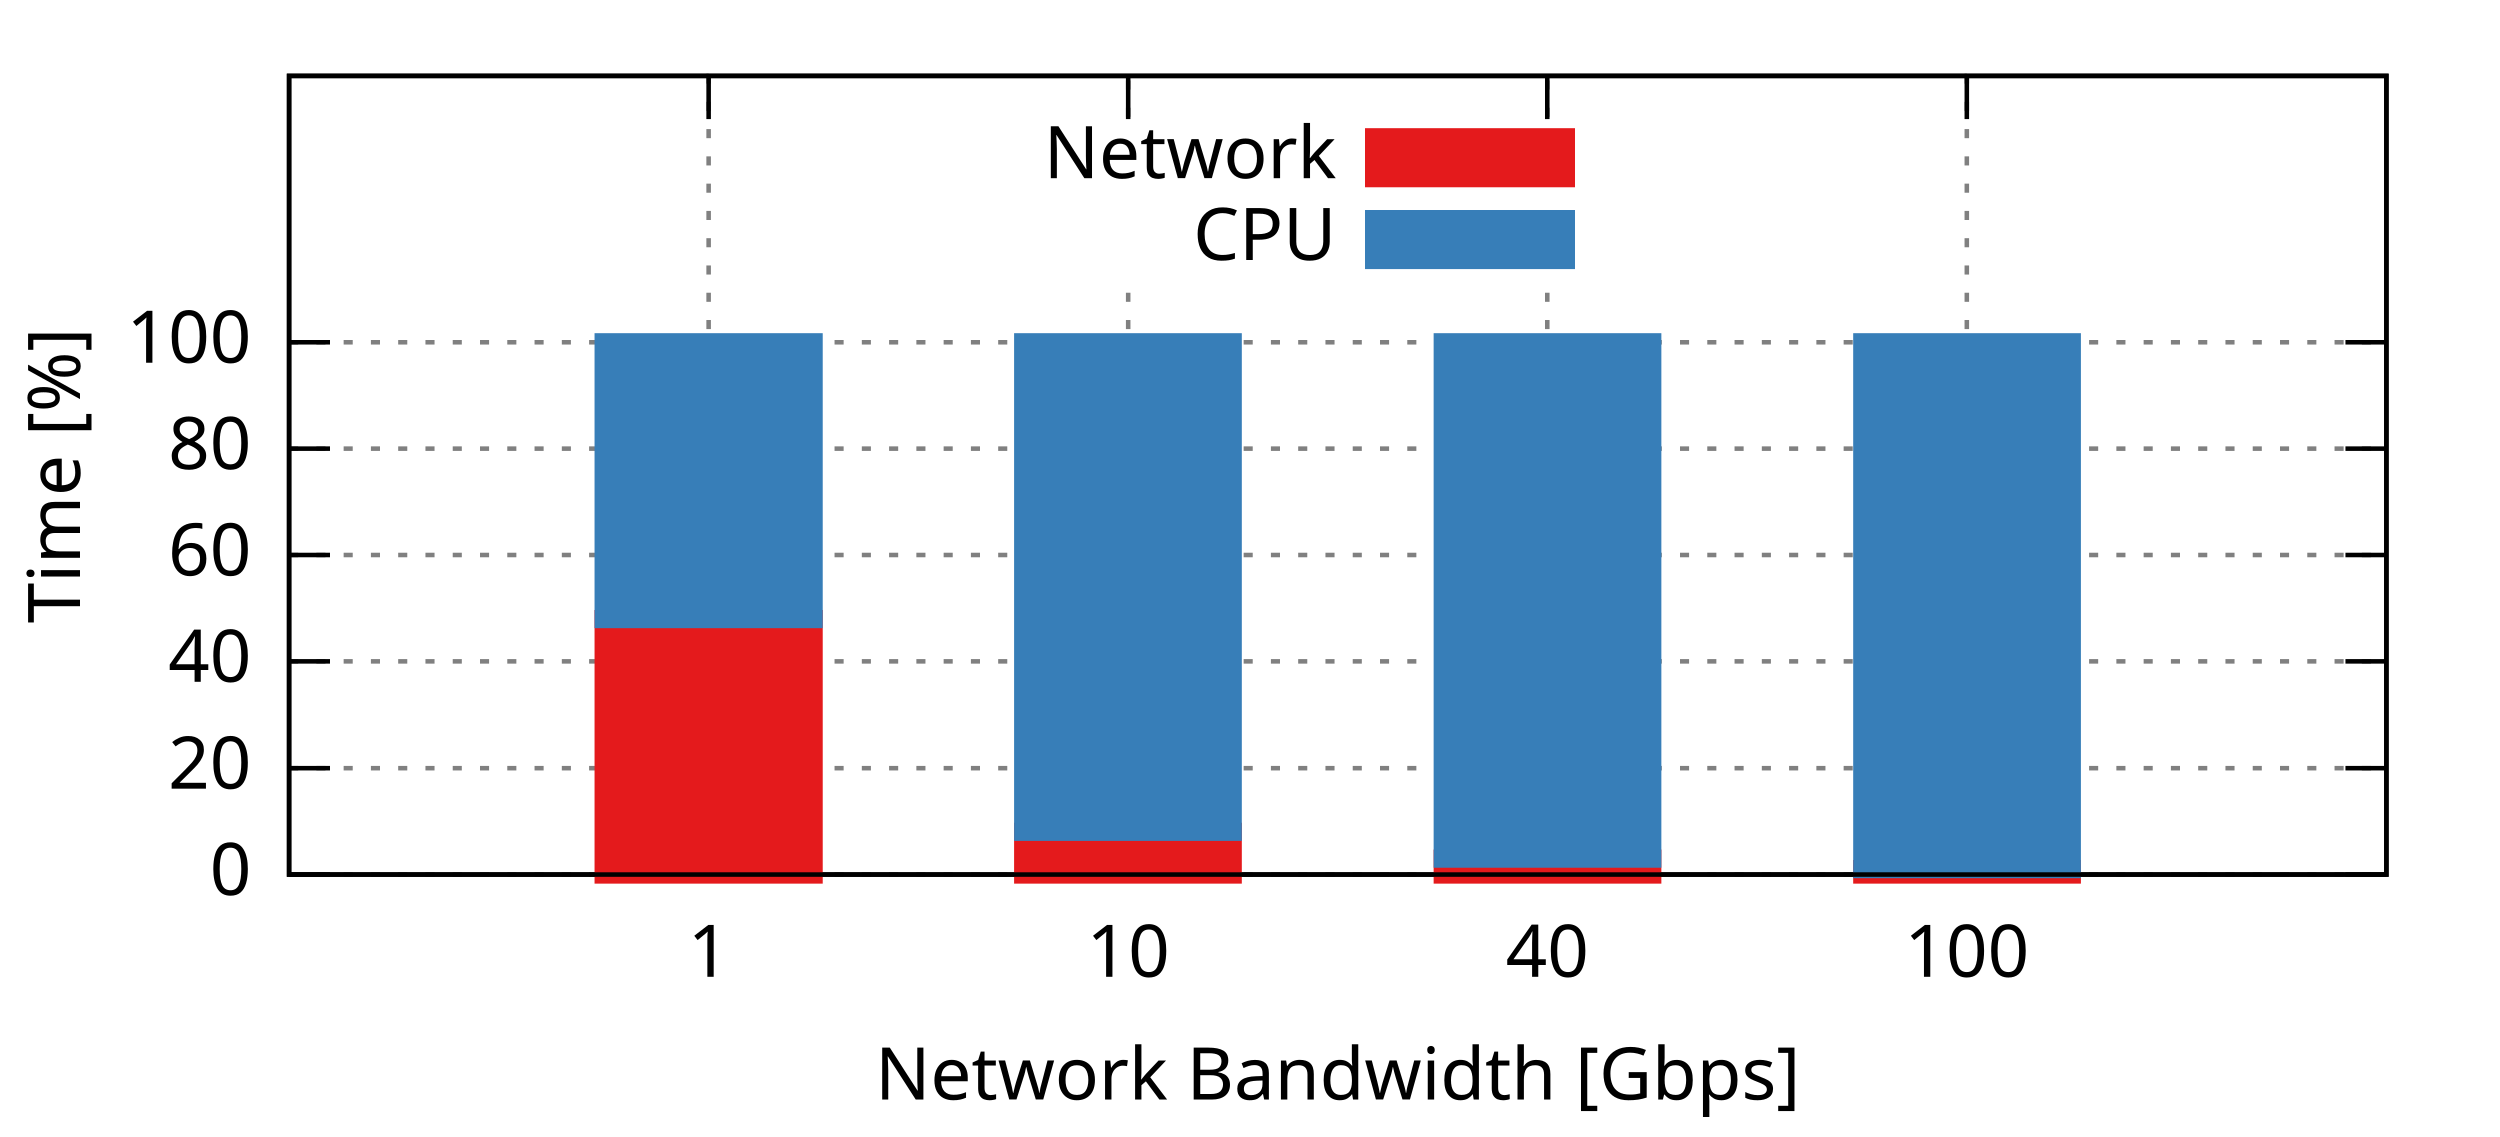
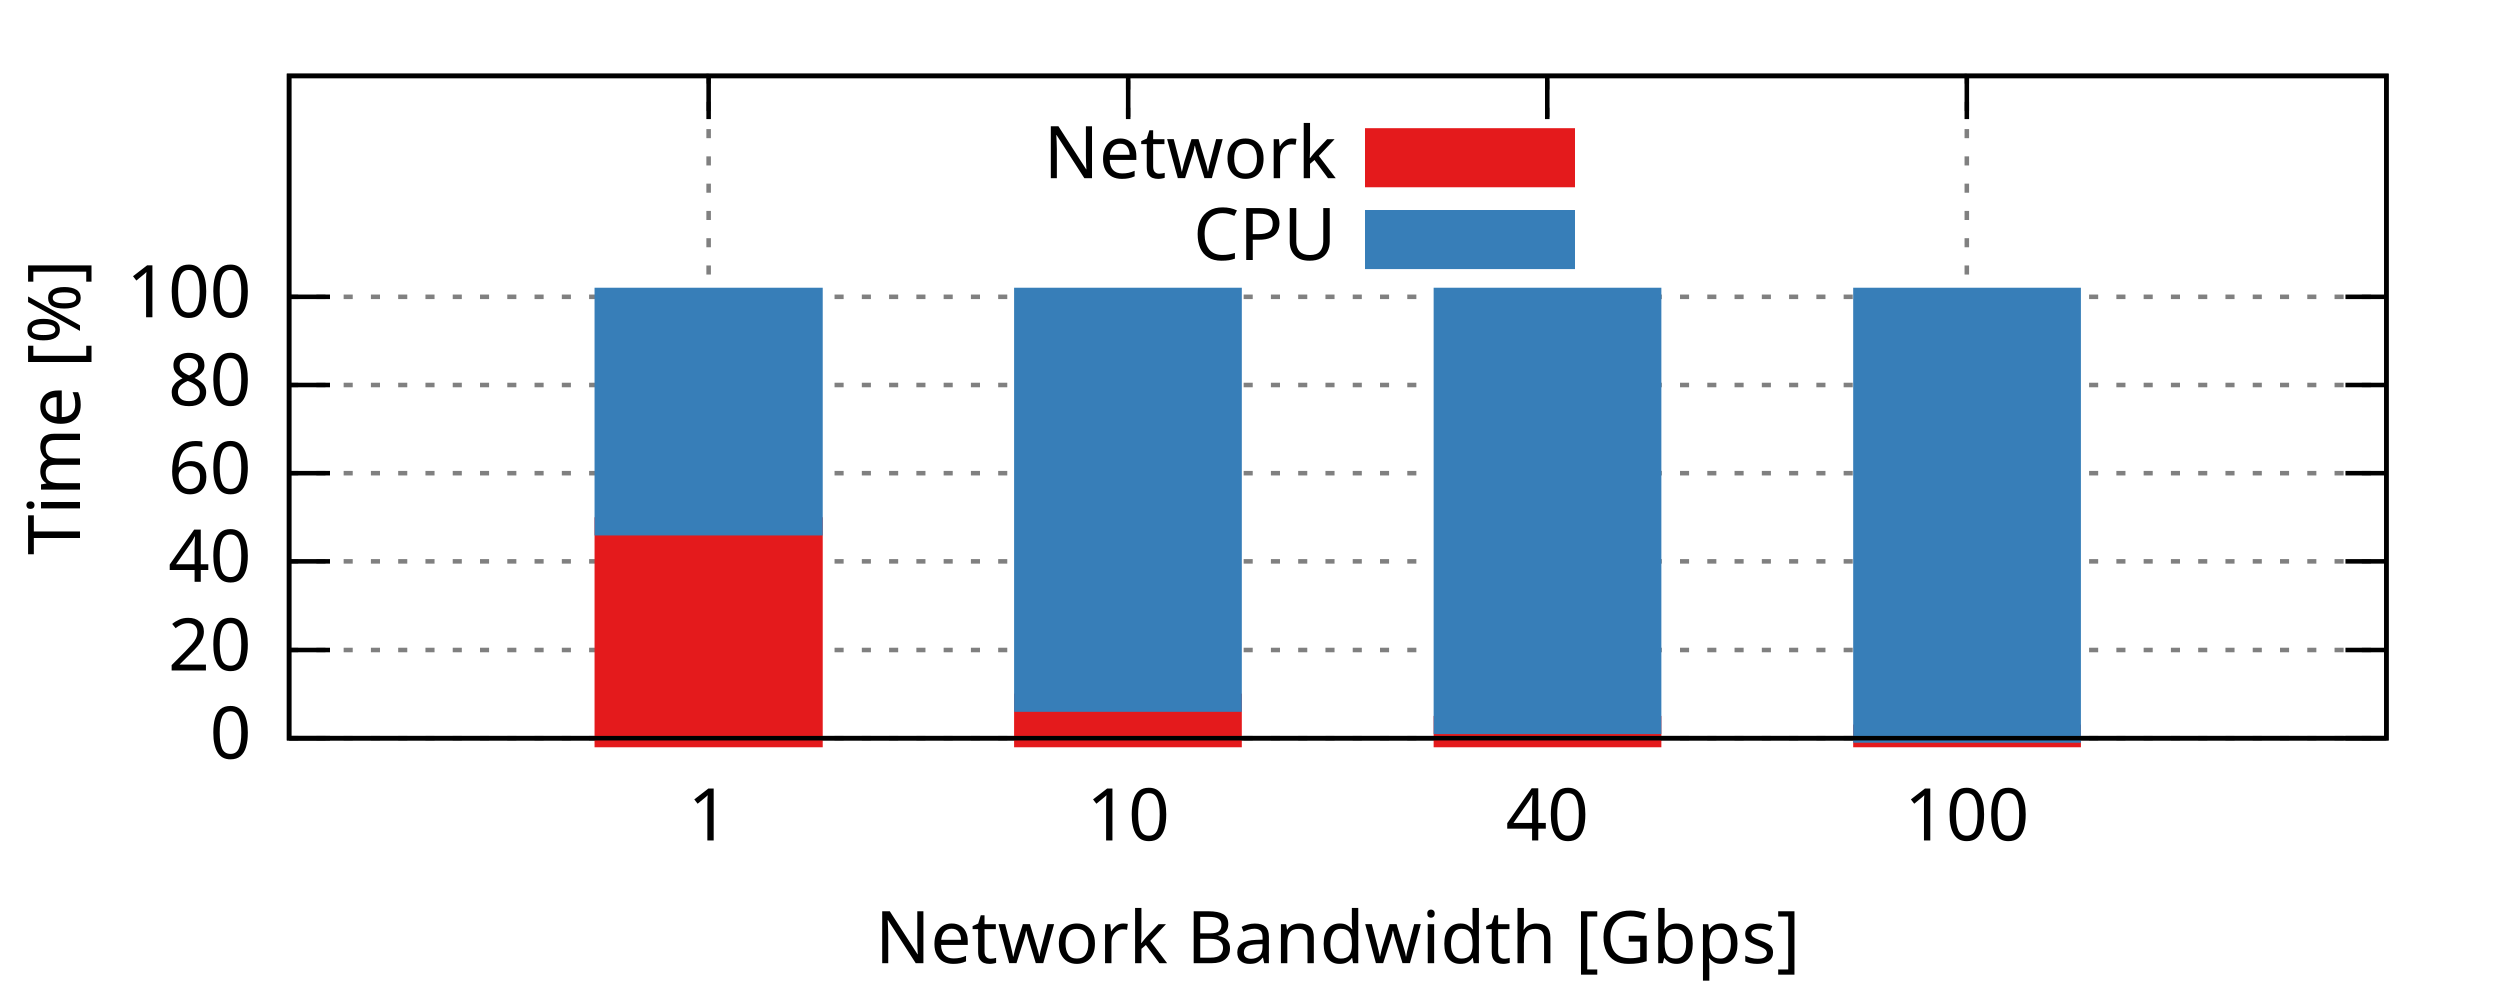
- <svg xmlns="http://www.w3.org/2000/svg" xmlns:xlink="http://www.w3.org/1999/xlink" width="550" height="250" viewBox="0 0 550 250">
+ <svg xmlns="http://www.w3.org/2000/svg" xmlns:xlink="http://www.w3.org/1999/xlink" width="550" height="220" viewBox="0 0 550 220">
  <g id="gnuplot_canvas">
-     <rect x="0" y="0" width="550" height="250" fill="none" />
+     <rect x="0" y="0" width="550" height="220" fill="none" />
    <defs>
      <circle id="gpDot" r="0.5" stroke-width="0.5" />
      <path id="gpPt0" stroke-width="0.222" stroke="currentColor" d="M-1,0 h2 M0,-1 v2" />
      <path id="gpPt1" stroke-width="0.222" stroke="currentColor" d="M-1,-1 L1,1 M1,-1 L-1,1" />
      <path id="gpPt2" stroke-width="0.222" stroke="currentColor" d="M-1,0 L1,0 M0,-1 L0,1 M-1,-1 L1,1 M-1,1 L1,-1" />
      <rect id="gpPt3" stroke-width="0.222" stroke="currentColor" x="-1" y="-1" width="2" height="2" />
      <rect id="gpPt4" stroke-width="0.222" stroke="currentColor" fill="currentColor" x="-1" y="-1" width="2" height="2" />
      <circle id="gpPt5" stroke-width="0.222" stroke="currentColor" cx="0" cy="0" r="1" />
      <use xlink:href="#gpPt5" id="gpPt6" fill="currentColor" stroke="none" />
      <path id="gpPt7" stroke-width="0.222" stroke="currentColor" d="M0,-1.33 L-1.33,0.67 L1.33,0.67 z" />
      <use xlink:href="#gpPt7" id="gpPt8" fill="currentColor" stroke="none" />
      <use xlink:href="#gpPt7" id="gpPt9" stroke="currentColor" transform="rotate(180)" />
      <use xlink:href="#gpPt9" id="gpPt10" fill="currentColor" stroke="none" />
      <use xlink:href="#gpPt3" id="gpPt11" stroke="currentColor" transform="rotate(45)" />
      <use xlink:href="#gpPt11" id="gpPt12" fill="currentColor" stroke="none" />
    </defs>
    <g style="fill:none; color:white; stroke:currentColor; stroke-width:1.00; stroke-linecap:butt; stroke-linejoin:miter">
</g>
    <g style="fill:none; color:black; stroke:currentColor; stroke-width:1.00; stroke-linecap:butt; stroke-linejoin:miter">
</g>
    <g style="fill:none; color:gray; stroke:currentColor; stroke-width:1.00; stroke-linecap:butt; stroke-linejoin:miter">
-       <path stroke="gray" stroke-dasharray=" 2,4" class="gridline" d="M63.6,192.4 L525.0,192.4  h0.01" />
+       <path stroke="gray" stroke-dasharray=" 2,4" class="gridline" d="M63.6,162.4 L525.0,162.4  h0.01" />
    </g>
    <g style="fill:none; color:black; stroke:currentColor; stroke-width:1.00; stroke-linecap:butt; stroke-linejoin:miter">
-       <path stroke="black" d="M63.6,192.4 L72.6,192.4 M525.0,192.4 L516.0,192.4  h0.01" />
-       <g transform="translate(55.3,196.9)" style="stroke:none; fill:black; font-family:Verdana; font-size:12.00pt; text-anchor:end">
+       <path stroke="black" d="M63.6,162.4 L72.6,162.4 M525.0,162.4 L516.0,162.4  h0.01" />
+       <g transform="translate(55.3,166.9)" style="stroke:none; fill:black; font-family:Verdana; font-size:12.00pt; text-anchor:end">
        <text>0</text>
      </g>
    </g>
    <g style="fill:none; color:gray; stroke:currentColor; stroke-width:1.00; stroke-linecap:butt; stroke-linejoin:miter">
-       <path stroke="gray" stroke-dasharray=" 2,4" class="gridline" d="M63.6,169.0 L525.0,169.0  h0.01" />
+       <path stroke="gray" stroke-dasharray=" 2,4" class="gridline" d="M63.6,143.0 L525.0,143.0  h0.01" />
    </g>
    <g style="fill:none; color:black; stroke:currentColor; stroke-width:1.00; stroke-linecap:butt; stroke-linejoin:miter">
-       <path stroke="black" d="M63.6,169.0 L72.6,169.0 M525.0,169.0 L516.0,169.0  h0.01" />
-       <g transform="translate(55.3,173.5)" style="stroke:none; fill:black; font-family:Verdana; font-size:12.00pt; text-anchor:end">
+       <path stroke="black" d="M63.6,143.0 L72.6,143.0 M525.0,143.0 L516.0,143.0  h0.01" />
+       <g transform="translate(55.3,147.5)" style="stroke:none; fill:black; font-family:Verdana; font-size:12.00pt; text-anchor:end">
        <text>20</text>
      </g>
    </g>
    <g style="fill:none; color:gray; stroke:currentColor; stroke-width:1.00; stroke-linecap:butt; stroke-linejoin:miter">
-       <path stroke="gray" stroke-dasharray=" 2,4" class="gridline" d="M63.6,145.5 L525.0,145.5  h0.01" />
+       <path stroke="gray" stroke-dasharray=" 2,4" class="gridline" d="M63.6,123.5 L525.0,123.5  h0.01" />
    </g>
    <g style="fill:none; color:black; stroke:currentColor; stroke-width:1.00; stroke-linecap:butt; stroke-linejoin:miter">
-       <path stroke="black" d="M63.6,145.5 L72.6,145.5 M525.0,145.5 L516.0,145.5  h0.01" />
-       <g transform="translate(55.3,150.0)" style="stroke:none; fill:black; font-family:Verdana; font-size:12.00pt; text-anchor:end">
+       <path stroke="black" d="M63.6,123.5 L72.6,123.5 M525.0,123.5 L516.0,123.5  h0.01" />
+       <g transform="translate(55.3,128.0)" style="stroke:none; fill:black; font-family:Verdana; font-size:12.00pt; text-anchor:end">
        <text>40</text>
      </g>
    </g>
    <g style="fill:none; color:gray; stroke:currentColor; stroke-width:1.00; stroke-linecap:butt; stroke-linejoin:miter">
-       <path stroke="gray" stroke-dasharray=" 2,4" class="gridline" d="M63.6,122.1 L525.0,122.1  h0.01" />
+       <path stroke="gray" stroke-dasharray=" 2,4" class="gridline" d="M63.6,104.1 L525.0,104.1  h0.01" />
    </g>
    <g style="fill:none; color:black; stroke:currentColor; stroke-width:1.00; stroke-linecap:butt; stroke-linejoin:miter">
-       <path stroke="black" d="M63.6,122.1 L72.6,122.1 M525.0,122.1 L516.0,122.1  h0.01" />
-       <g transform="translate(55.3,126.6)" style="stroke:none; fill:black; font-family:Verdana; font-size:12.00pt; text-anchor:end">
+       <path stroke="black" d="M63.6,104.1 L72.6,104.1 M525.0,104.1 L516.0,104.1  h0.01" />
+       <g transform="translate(55.3,108.6)" style="stroke:none; fill:black; font-family:Verdana; font-size:12.00pt; text-anchor:end">
        <text>60</text>
      </g>
    </g>
    <g style="fill:none; color:gray; stroke:currentColor; stroke-width:1.00; stroke-linecap:butt; stroke-linejoin:miter">
-       <path stroke="gray" stroke-dasharray=" 2,4" class="gridline" d="M63.6,98.7 L525.0,98.7  h0.01" />
+       <path stroke="gray" stroke-dasharray=" 2,4" class="gridline" d="M63.6,84.7 L525.0,84.7  h0.01" />
    </g>
    <g style="fill:none; color:black; stroke:currentColor; stroke-width:1.00; stroke-linecap:butt; stroke-linejoin:miter">
-       <path stroke="black" d="M63.6,98.7 L72.6,98.7 M525.0,98.7 L516.0,98.7  h0.01" />
-       <g transform="translate(55.3,103.2)" style="stroke:none; fill:black; font-family:Verdana; font-size:12.00pt; text-anchor:end">
+       <path stroke="black" d="M63.6,84.7 L72.6,84.7 M525.0,84.7 L516.0,84.7  h0.01" />
+       <g transform="translate(55.3,89.2)" style="stroke:none; fill:black; font-family:Verdana; font-size:12.00pt; text-anchor:end">
        <text>80</text>
      </g>
    </g>
    <g style="fill:none; color:gray; stroke:currentColor; stroke-width:1.00; stroke-linecap:butt; stroke-linejoin:miter">
-       <path stroke="gray" stroke-dasharray=" 2,4" class="gridline" d="M63.6,75.3 L525.0,75.3  h0.01" />
+       <path stroke="gray" stroke-dasharray=" 2,4" class="gridline" d="M63.6,65.3 L525.0,65.3  h0.01" />
    </g>
    <g style="fill:none; color:black; stroke:currentColor; stroke-width:1.00; stroke-linecap:butt; stroke-linejoin:miter">
-       <path stroke="black" d="M63.6,75.3 L72.6,75.3 M525.0,75.3 L516.0,75.3  h0.01" />
-       <g transform="translate(55.3,79.8)" style="stroke:none; fill:black; font-family:Verdana; font-size:12.00pt; text-anchor:end">
+       <path stroke="black" d="M63.6,65.3 L72.6,65.3 M525.0,65.3 L516.0,65.3  h0.01" />
+       <g transform="translate(55.3,69.8)" style="stroke:none; fill:black; font-family:Verdana; font-size:12.00pt; text-anchor:end">
        <text>100</text>
      </g>
    </g>
    <g style="fill:none; color:gray; stroke:currentColor; stroke-width:1.00; stroke-linecap:butt; stroke-linejoin:miter">
-       <path stroke="gray" stroke-dasharray=" 2,4" class="gridline" d="M155.9,192.4 L155.9,16.7  h0.01" />
+       <path stroke="gray" stroke-dasharray=" 2,4" class="gridline" d="M155.9,162.4 L155.9,16.7  h0.01" />
    </g>
    <g style="fill:none; color:black; stroke:currentColor; stroke-width:1.00; stroke-linecap:butt; stroke-linejoin:miter">
-       <path stroke="black" d="M155.9,192.4 L155.9,183.4 M155.9,16.7 L155.9,25.7  h0.01" />
-       <g transform="translate(155.9,214.9)" style="stroke:none; fill:black; font-family:Verdana; font-size:12.00pt; text-anchor:middle">
+       <path stroke="black" d="M155.9,162.4 L155.9,153.4 M155.9,16.7 L155.9,25.7  h0.01" />
+       <g transform="translate(155.9,184.9)" style="stroke:none; fill:black; font-family:Verdana; font-size:12.00pt; text-anchor:middle">
        <text>1</text>
      </g>
    </g>
    <g style="fill:none; color:gray; stroke:currentColor; stroke-width:1.00; stroke-linecap:butt; stroke-linejoin:miter">
-       <path stroke="gray" stroke-dasharray=" 2,4" class="gridline" d="M248.2,192.4 L248.2,61.7 M248.2,25.7 L248.2,16.7  h0.01" />
+       <path stroke="gray" stroke-dasharray=" 2,4" class="gridline" d="M248.2,162.4 L248.2,61.7 M248.2,25.7 L248.2,16.7  h0.01" />
    </g>
    <g style="fill:none; color:black; stroke:currentColor; stroke-width:1.00; stroke-linecap:butt; stroke-linejoin:miter">
-       <path stroke="black" d="M248.2,192.4 L248.2,183.4 M248.2,16.7 L248.2,25.7  h0.01" />
-       <g transform="translate(248.2,214.9)" style="stroke:none; fill:black; font-family:Verdana; font-size:12.00pt; text-anchor:middle">
+       <path stroke="black" d="M248.2,162.4 L248.2,153.4 M248.2,16.7 L248.2,25.7  h0.01" />
+       <g transform="translate(248.2,184.9)" style="stroke:none; fill:black; font-family:Verdana; font-size:12.00pt; text-anchor:middle">
        <text>10</text>
      </g>
    </g>
    <g style="fill:none; color:gray; stroke:currentColor; stroke-width:1.00; stroke-linecap:butt; stroke-linejoin:miter">
-       <path stroke="gray" stroke-dasharray=" 2,4" class="gridline" d="M340.4,192.4 L340.4,61.7 M340.4,25.7 L340.4,16.7  h0.01" />
+       <path stroke="gray" stroke-dasharray=" 2,4" class="gridline" d="M340.4,162.4 L340.4,61.7 M340.4,25.7 L340.4,16.7  h0.01" />
    </g>
    <g style="fill:none; color:black; stroke:currentColor; stroke-width:1.00; stroke-linecap:butt; stroke-linejoin:miter">
-       <path stroke="black" d="M340.4,192.4 L340.4,183.4 M340.4,16.7 L340.4,25.7  h0.01" />
-       <g transform="translate(340.4,214.9)" style="stroke:none; fill:black; font-family:Verdana; font-size:12.00pt; text-anchor:middle">
+       <path stroke="black" d="M340.4,162.4 L340.4,153.4 M340.4,16.7 L340.4,25.7  h0.01" />
+       <g transform="translate(340.4,184.9)" style="stroke:none; fill:black; font-family:Verdana; font-size:12.00pt; text-anchor:middle">
        <text>40</text>
      </g>
    </g>
    <g style="fill:none; color:gray; stroke:currentColor; stroke-width:1.00; stroke-linecap:butt; stroke-linejoin:miter">
-       <path stroke="gray" stroke-dasharray=" 2,4" class="gridline" d="M432.7,192.4 L432.7,16.7  h0.01" />
+       <path stroke="gray" stroke-dasharray=" 2,4" class="gridline" d="M432.7,162.4 L432.7,16.7  h0.01" />
    </g>
    <g style="fill:none; color:black; stroke:currentColor; stroke-width:1.00; stroke-linecap:butt; stroke-linejoin:miter">
-       <path stroke="black" d="M432.7,192.4 L432.7,183.4 M432.7,16.7 L432.7,25.7  h0.01" />
-       <g transform="translate(432.7,214.9)" style="stroke:none; fill:black; font-family:Verdana; font-size:12.00pt; text-anchor:middle">
+       <path stroke="black" d="M432.7,162.4 L432.7,153.4 M432.7,16.7 L432.7,25.7  h0.01" />
+       <g transform="translate(432.7,184.9)" style="stroke:none; fill:black; font-family:Verdana; font-size:12.00pt; text-anchor:middle">
        <text>100</text>
      </g>
-       <path stroke="black" d="M63.6,16.7 L63.6,192.4 L525.0,192.4 L525.0,16.7 L63.6,16.7 Z  h0.01" />
-       <g transform="translate(17.6,104.6) rotate(270)" style="stroke:none; fill:black; font-family:Verdana; font-size:12.00pt; text-anchor:middle">
+       <path stroke="black" d="M63.6,16.7 L63.6,162.4 L525.0,162.4 L525.0,16.7 L63.6,16.7 Z  h0.01" />
+       <g transform="translate(17.6,89.6) rotate(270)" style="stroke:none; fill:black; font-family:Verdana; font-size:12.00pt; text-anchor:middle">
        <text>Time [%]</text>
      </g>
-       <g transform="translate(294.3,241.9)" style="stroke:none; fill:black; font-family:Verdana; font-size:12.00pt; text-anchor:middle">
+       <g transform="translate(294.3,211.9)" style="stroke:none; fill:black; font-family:Verdana; font-size:12.00pt; text-anchor:middle">
        <text>Network Bandwidth [Gbps]</text>
      </g>
    </g>
    <g id="gnuplot_plot_1">
      <g style="fill:none; color:white; stroke:black; stroke-width:4.00; stroke-linecap:butt; stroke-linejoin:miter">
</g>
      <g style="fill:none; color:red; stroke:currentColor; stroke-width:4.00; stroke-linecap:butt; stroke-linejoin:miter">
        <g transform="translate(294.0,39.2)" style="stroke:none; fill:black; font-family:Verdana; font-size:12.00pt; text-anchor:end">
          <text>Network</text>
        </g>
        <g style="stroke:none; shape-rendering:crispEdges">
          <polygon fill="rgb(228,  26,  28)" points="302.3,39.2 344.5,39.2 344.5,30.2 302.3,30.2 " />
        </g>
        <path stroke="rgb(228,  26,  28)" d="M302.3,39.2 L344.5,39.2 L344.5,30.2 L302.3,30.2 L302.3,39.2 Z  h0.01" />
        <g style="stroke:none; shape-rendering:crispEdges">
-           <polygon fill="rgb(228,  26,  28)" points="132.8,192.4 179.1,192.4 179.1,136.1 132.8,136.1 " />
+           <polygon fill="rgb(228,  26,  28)" points="132.8,162.4 179.1,162.4 179.1,115.7 132.8,115.7 " />
        </g>
-         <path stroke="rgb(228,  26,  28)" d="M132.8,192.4 L132.8,136.2 L179.0,136.2 L179.0,192.4 L132.8,192.4 Z  h0.01" />
+         <path stroke="rgb(228,  26,  28)" d="M132.8,162.4 L132.8,115.8 L179.0,115.8 L179.0,162.4 L132.8,162.4 Z  h0.01" />
        <g style="stroke:none; shape-rendering:crispEdges">
-           <polygon fill="rgb(228,  26,  28)" points="225.1,192.4 271.3,192.4 271.3,182.9 225.1,182.9 " />
+           <polygon fill="rgb(228,  26,  28)" points="225.1,162.4 271.3,162.4 271.3,154.5 225.1,154.5 " />
        </g>
-         <path stroke="rgb(228,  26,  28)" d="M225.1,192.4 L225.1,183.0 L271.2,183.0 L271.2,192.4 L225.1,192.4 Z  h0.01" />
+         <path stroke="rgb(228,  26,  28)" d="M225.1,162.4 L225.1,154.6 L271.2,154.6 L271.2,162.4 L225.1,162.4 Z  h0.01" />
        <g style="stroke:none; shape-rendering:crispEdges">
-           <polygon fill="rgb(228,  26,  28)" points="317.4,192.4 363.6,192.4 363.6,188.8 317.4,188.8 " />
+           <polygon fill="rgb(228,  26,  28)" points="317.4,162.4 363.6,162.4 363.6,159.4 317.4,159.4 " />
        </g>
-         <path stroke="rgb(228,  26,  28)" d="M317.4,192.4 L317.4,188.9 L363.5,188.9 L363.5,192.4 L317.4,192.4 Z  h0.01" />
+         <path stroke="rgb(228,  26,  28)" d="M317.4,162.4 L317.4,159.5 L363.5,159.5 L363.5,162.4 L317.4,162.4 Z  h0.01" />
        <g style="stroke:none; shape-rendering:crispEdges">
-           <polygon fill="rgb(228,  26,  28)" points="409.7,192.4 455.9,192.4 455.9,191.1 409.7,191.1 " />
+           <polygon fill="rgb(228,  26,  28)" points="409.7,162.4 455.9,162.4 455.9,161.3 409.7,161.3 " />
        </g>
-         <path stroke="rgb(228,  26,  28)" d="M409.7,192.4 L409.7,191.2 L455.8,191.2 L455.8,192.4 L409.7,192.4 Z  h0.01" />
+         <path stroke="rgb(228,  26,  28)" d="M409.7,162.4 L409.7,161.4 L455.8,161.4 L455.8,162.4 L409.7,162.4 Z  h0.01" />
      </g>
    </g>
    <g id="gnuplot_plot_2">
      <g style="fill:none; color:green; stroke:currentColor; stroke-width:4.00; stroke-linecap:butt; stroke-linejoin:miter">
        <g transform="translate(294.0,57.2)" style="stroke:none; fill:black; font-family:Verdana; font-size:12.00pt; text-anchor:end">
          <text>CPU</text>
        </g>
        <g style="stroke:none; shape-rendering:crispEdges">
          <polygon fill="rgb( 55, 126, 184)" points="302.3,57.2 344.5,57.2 344.5,48.2 302.3,48.2 " />
        </g>
        <path stroke="rgb( 55, 126, 184)" d="M302.3,57.2 L344.5,57.2 L344.5,48.2 L302.3,48.2 L302.3,57.2 Z  h0.01" />
        <g style="stroke:none; shape-rendering:crispEdges">
-           <polygon fill="rgb( 55, 126, 184)" points="132.8,136.2 179.1,136.2 179.1,75.2 132.8,75.2 " />
+           <polygon fill="rgb( 55, 126, 184)" points="132.8,115.8 179.1,115.8 179.1,65.2 132.8,65.2 " />
        </g>
-         <path stroke="rgb( 55, 126, 184)" d="M132.8,136.2 L132.8,75.3 L179.0,75.3 L179.0,136.2 L132.8,136.2 Z  h0.01" />
+         <path stroke="rgb( 55, 126, 184)" d="M132.8,115.8 L132.8,65.3 L179.0,65.3 L179.0,115.8 L132.8,115.8 Z  h0.01" />
        <g style="stroke:none; shape-rendering:crispEdges">
-           <polygon fill="rgb( 55, 126, 184)" points="225.1,183.0 271.3,183.0 271.3,75.2 225.1,75.2 " />
+           <polygon fill="rgb( 55, 126, 184)" points="225.1,154.6 271.3,154.6 271.3,65.2 225.1,65.2 " />
        </g>
-         <path stroke="rgb( 55, 126, 184)" d="M225.1,183.0 L225.1,75.3 L271.2,75.3 L271.2,183.0 L225.1,183.0 Z  h0.01" />
+         <path stroke="rgb( 55, 126, 184)" d="M225.1,154.6 L225.1,65.3 L271.2,65.3 L271.2,154.6 L225.1,154.6 Z  h0.01" />
        <g style="stroke:none; shape-rendering:crispEdges">
-           <polygon fill="rgb( 55, 126, 184)" points="317.4,188.9 363.6,188.9 363.6,75.2 317.4,75.2 " />
+           <polygon fill="rgb( 55, 126, 184)" points="317.4,159.5 363.6,159.5 363.6,65.2 317.4,65.2 " />
        </g>
-         <path stroke="rgb( 55, 126, 184)" d="M317.4,188.9 L317.4,75.3 L363.5,75.3 L363.5,188.9 L317.4,188.9 Z  h0.01" />
+         <path stroke="rgb( 55, 126, 184)" d="M317.4,159.5 L317.4,65.3 L363.5,65.3 L363.5,159.5 L317.4,159.5 Z  h0.01" />
        <g style="stroke:none; shape-rendering:crispEdges">
-           <polygon fill="rgb( 55, 126, 184)" points="409.7,191.2 455.9,191.2 455.9,75.2 409.7,75.2 " />
+           <polygon fill="rgb( 55, 126, 184)" points="409.7,161.4 455.9,161.4 455.9,65.2 409.7,65.2 " />
        </g>
-         <path stroke="rgb( 55, 126, 184)" d="M409.7,191.2 L409.7,75.3 L455.8,75.3 L455.8,191.2 L409.7,191.2 Z  h0.01" />
+         <path stroke="rgb( 55, 126, 184)" d="M409.7,161.4 L409.7,65.3 L455.8,65.3 L455.8,161.4 L409.7,161.4 Z  h0.01" />
      </g>
    </g>
    <g style="fill:none; color:white; stroke:rgb( 55, 126, 184); stroke-width:1.00; stroke-linecap:butt; stroke-linejoin:miter">
</g>
    <g style="fill:none; color:black; stroke:currentColor; stroke-width:1.00; stroke-linecap:butt; stroke-linejoin:miter">
-       <path stroke="black" d="M63.6,16.7 L63.6,192.4 L525.0,192.4 L525.0,16.7 L63.6,16.7 Z  h0.01" />
+       <path stroke="black" d="M63.6,16.7 L63.6,162.4 L525.0,162.4 L525.0,16.7 L63.6,16.7 Z  h0.01" />
    </g>
  </g>
</svg>
